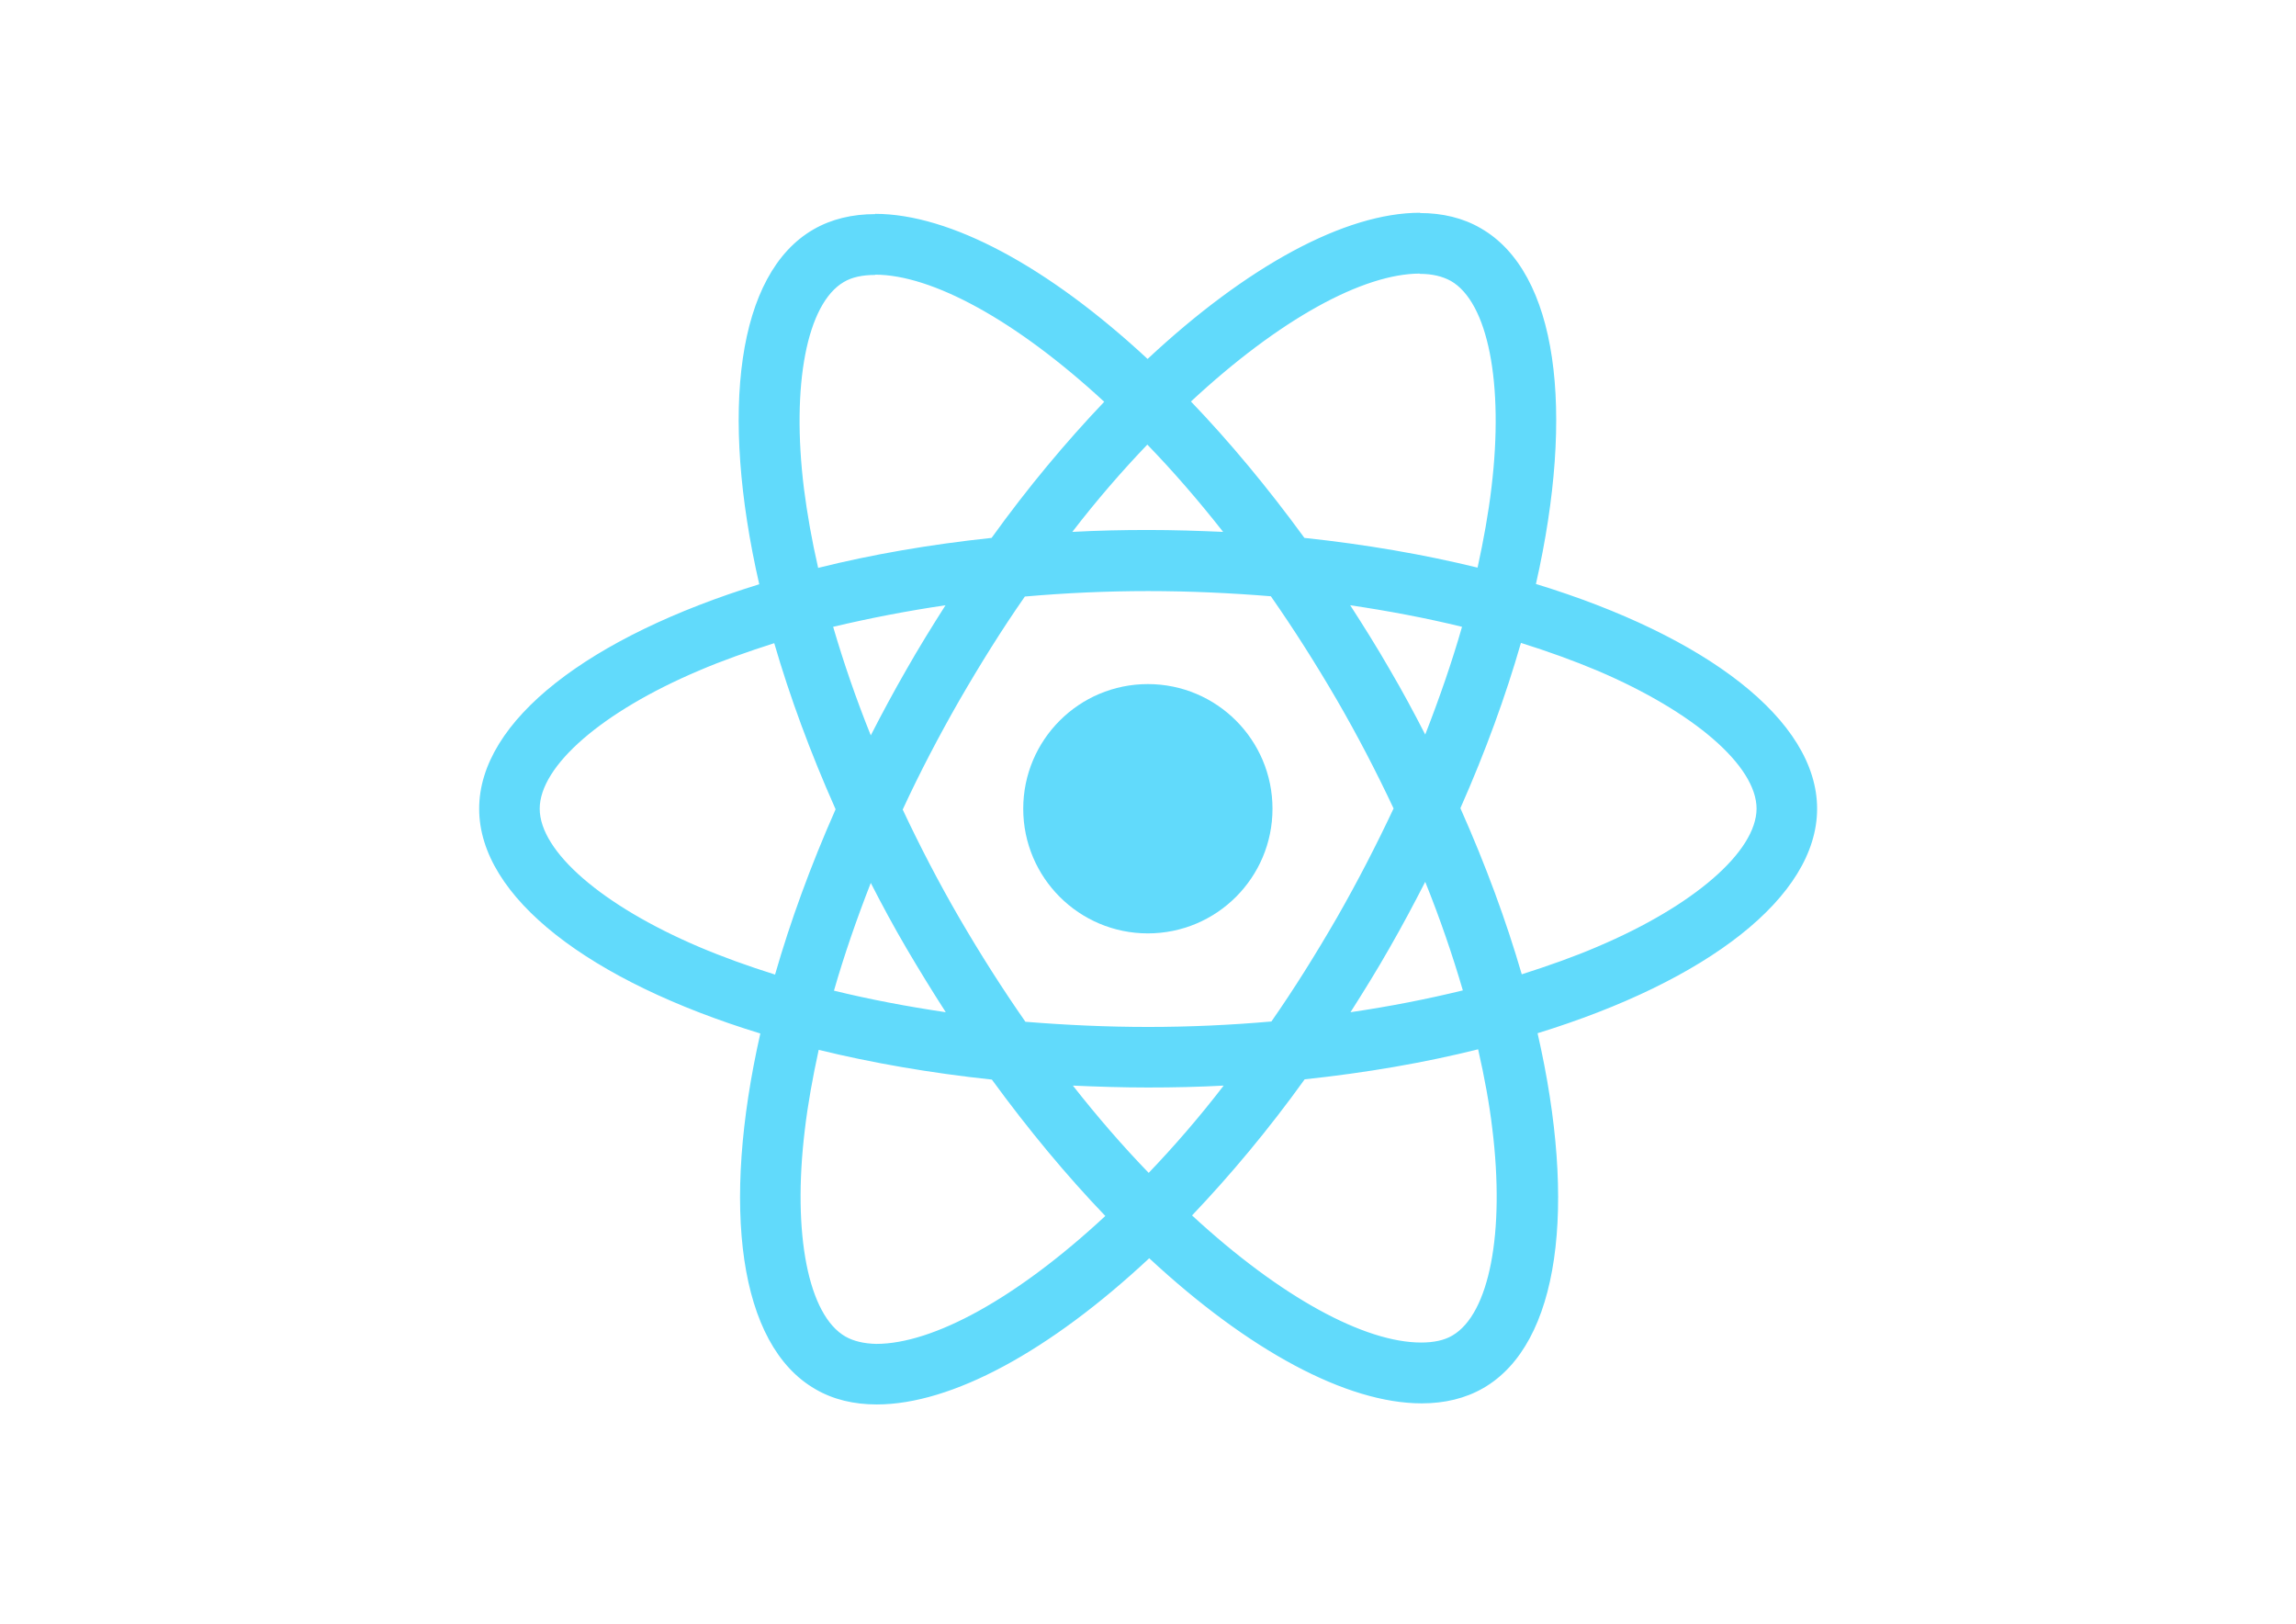
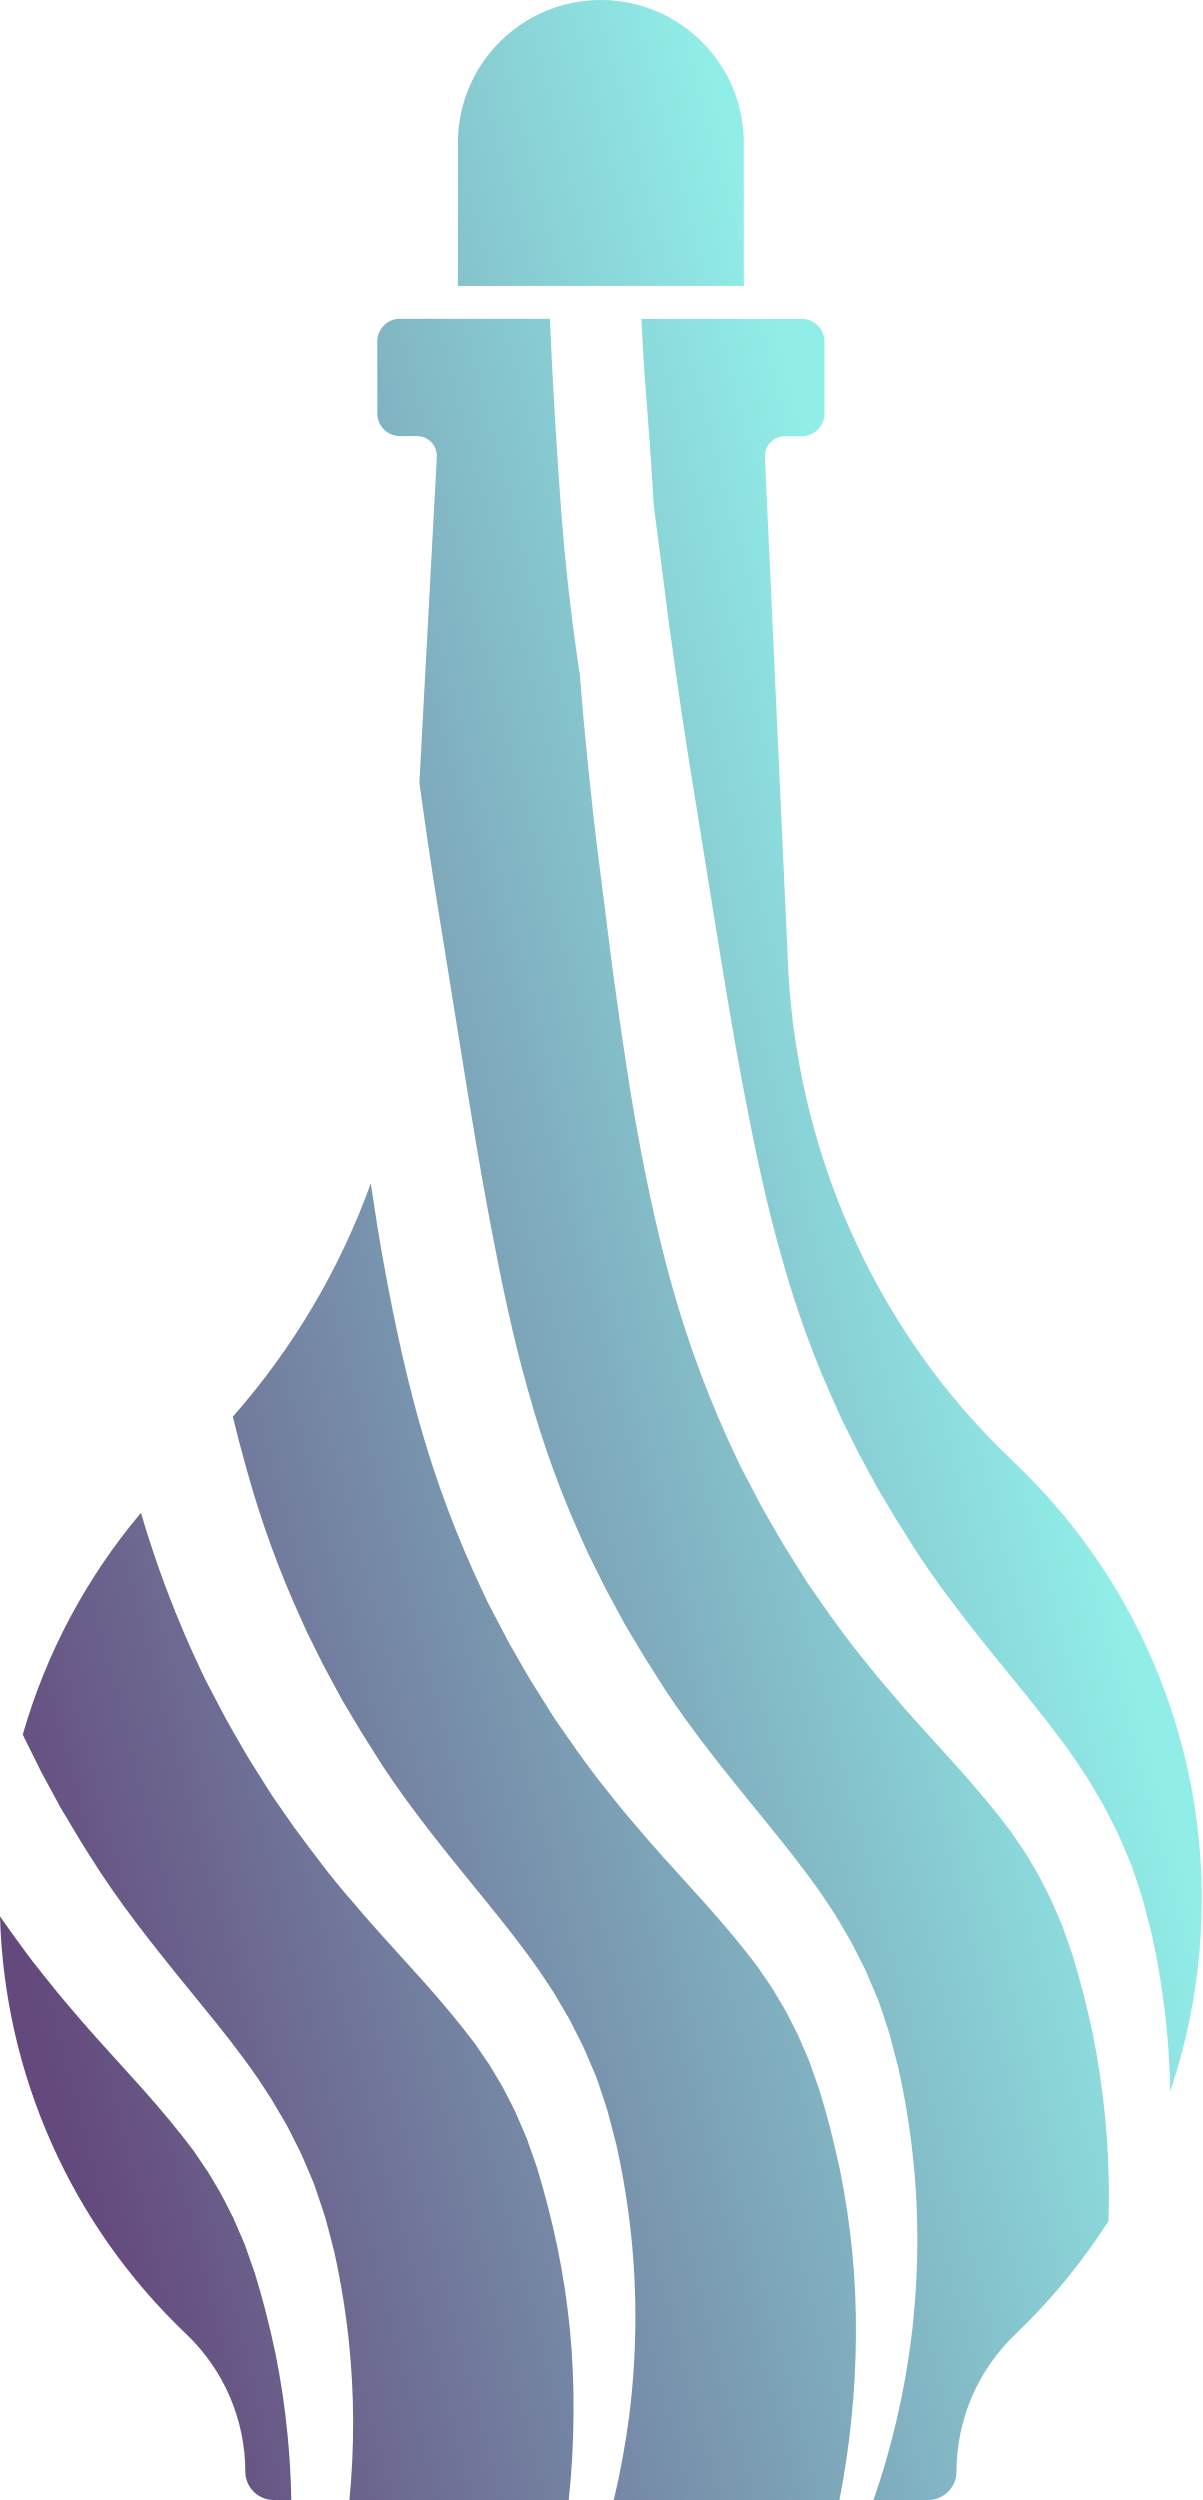
- <svg xmlns="http://www.w3.org/2000/svg" viewBox="0 0 841.9 595.3">
-   <g fill="#61DAFB">
-     <path d="M666.3 296.5c0-32.5-40.7-63.3-103.1-82.4 14.4-63.6 8-114.2-20.2-130.4-6.5-3.8-14.1-5.6-22.4-5.6v22.3c4.6 0 8.3.9 11.4 2.6 13.6 7.8 19.5 37.5 14.9 75.7-1.1 9.4-2.9 19.3-5.1 29.4-19.6-4.8-41-8.5-63.5-10.9-13.5-18.5-27.5-35.3-41.6-50 32.6-30.3 63.2-46.9 84-46.9V78c-27.5 0-63.5 19.6-99.9 53.6-36.4-33.8-72.4-53.2-99.9-53.2v22.3c20.7 0 51.4 16.5 84 46.6-14 14.7-28 31.4-41.3 49.9-22.6 2.4-44 6.1-63.6 11-2.3-10-4-19.7-5.2-29-4.7-38.2 1.1-67.9 14.6-75.8 3-1.8 6.9-2.6 11.5-2.6V78.5c-8.4 0-16 1.8-22.6 5.6-28.1 16.2-34.4 66.7-19.9 130.1-62.2 19.2-102.7 49.9-102.7 82.3 0 32.5 40.7 63.3 103.1 82.4-14.4 63.6-8 114.2 20.2 130.4 6.5 3.8 14.1 5.6 22.5 5.6 27.5 0 63.5-19.6 99.9-53.6 36.4 33.8 72.4 53.2 99.9 53.2 8.4 0 16-1.8 22.6-5.6 28.1-16.2 34.4-66.7 19.9-130.1 62-19.1 102.5-49.9 102.5-82.3zm-130.2-66.7c-3.7 12.9-8.3 26.2-13.5 39.5-4.1-8-8.4-16-13.1-24-4.6-8-9.5-15.8-14.4-23.4 14.2 2.1 27.9 4.7 41 7.9zm-45.8 106.5c-7.8 13.5-15.8 26.3-24.1 38.2-14.9 1.3-30 2-45.2 2-15.1 0-30.2-.7-45-1.9-8.3-11.9-16.4-24.6-24.2-38-7.6-13.1-14.5-26.4-20.8-39.8 6.2-13.4 13.2-26.8 20.7-39.9 7.8-13.5 15.8-26.3 24.1-38.2 14.9-1.3 30-2 45.2-2 15.1 0 30.2.7 45 1.9 8.3 11.9 16.4 24.6 24.2 38 7.6 13.1 14.5 26.4 20.8 39.8-6.3 13.4-13.2 26.8-20.7 39.9zm32.3-13c5.4 13.4 10 26.8 13.8 39.8-13.1 3.2-26.9 5.9-41.2 8 4.9-7.7 9.8-15.6 14.4-23.7 4.6-8 8.9-16.1 13-24.1zM421.2 430c-9.3-9.6-18.6-20.3-27.8-32 9 .4 18.2.7 27.5.7 9.4 0 18.7-.2 27.8-.7-9 11.7-18.3 22.4-27.5 32zm-74.4-58.9c-14.2-2.1-27.9-4.7-41-7.9 3.7-12.9 8.3-26.2 13.5-39.5 4.1 8 8.4 16 13.1 24 4.7 8 9.5 15.8 14.4 23.4zM420.7 163c9.3 9.6 18.6 20.3 27.8 32-9-.4-18.2-.7-27.5-.7-9.4 0-18.7.2-27.8.7 9-11.7 18.3-22.4 27.5-32zm-74 58.9c-4.9 7.7-9.8 15.6-14.4 23.7-4.6 8-8.9 16-13 24-5.4-13.4-10-26.8-13.8-39.8 13.1-3.1 26.9-5.8 41.2-7.9zm-90.5 125.2c-35.4-15.1-58.3-34.9-58.3-50.6 0-15.7 22.9-35.6 58.3-50.6 8.6-3.7 18-7 27.7-10.1 5.7 19.6 13.2 40 22.5 60.9-9.2 20.8-16.6 41.1-22.2 60.6-9.9-3.1-19.3-6.5-28-10.2zM310 490c-13.6-7.8-19.5-37.5-14.9-75.7 1.1-9.4 2.9-19.3 5.1-29.4 19.6 4.8 41 8.5 63.5 10.9 13.5 18.5 27.5 35.3 41.6 50-32.6 30.3-63.2 46.9-84 46.9-4.5-.1-8.3-1-11.3-2.7zm237.2-76.2c4.7 38.2-1.1 67.9-14.6 75.8-3 1.8-6.9 2.6-11.5 2.6-20.7 0-51.4-16.5-84-46.6 14-14.7 28-31.4 41.3-49.9 22.6-2.4 44-6.1 63.6-11 2.3 10.1 4.1 19.8 5.2 29.1zm38.5-66.7c-8.6 3.7-18 7-27.7 10.1-5.7-19.6-13.2-40-22.5-60.9 9.2-20.8 16.6-41.1 22.2-60.6 9.9 3.1 19.3 6.5 28.1 10.2 35.4 15.1 58.3 34.9 58.3 50.6-.1 15.7-23 35.6-58.4 50.6zM320.8 78.4z" />
-     <circle cx="420.9" cy="296.5" r="45.7" />
-     <path d="M520.5 78.1z" />
-   </g>
+ <svg xmlns="http://www.w3.org/2000/svg" id="Layer_2" data-name="Layer 2" viewBox="0 0 327.92 682">
+   <defs>
+     <style>.cls-1{fill:url(#linear-gradient);}</style>
+     <linearGradient id="linear-gradient" x1="-29.06" y1="403.02" x2="273.58" y2="323.34" gradientUnits="userSpaceOnUse">
+       <stop offset="0" stop-color="#64497c" />
+       <stop offset="1" stop-color="#91ede8" />
+     </linearGradient>
+   </defs>
+   <path class="cls-1" d="M155.46,635.4a219.87,219.87,0,0,1,1,22.85A236.65,236.65,0,0,1,155.15,682H95.32a215.47,215.47,0,0,0-.13-43.09,222,222,0,0,0-4-24.6l-1.61-6.22L88.74,605l-1-3.09c-.69-2-1.36-4.11-2.08-6.16l-2.55-6c-.8-2-1.82-4-2.81-5.92s-1.92-3.95-3.07-5.78l-3.31-5.61L70.36,567c-4.83-7-10-13.5-15.06-19.68-10.07-12.37-19.63-24-27.91-36.54-2-3.18-4.07-6.31-6-9.51l-2.88-4.83c-.94-1.63-2-3.2-2.83-4.87l-2.7-5c-.89-1.65-1.83-3.29-2.62-5l-2.49-5-1.25-2.51-.4-.9a164.09,164.09,0,0,1,32.23-60.46A290.68,290.68,0,0,0,54.8,455.63l1.35,2.83,1.45,2.77,2.91,5.54c.94,1.87,2,3.65,3,5.46l3.11,5.4c1,1.82,2.18,3.54,3.26,5.31l3.32,5.29c1.07,1.78,2.32,3.45,3.49,5.17l3.57,5.12c2.47,3.34,4.95,6.68,7.49,10s5.14,6.5,7.82,9.58l4,4.68,4,4.53,8,8.85c5.31,5.8,10.25,11.47,14.8,17.21l3.33,4.32,3,4.42c1.07,1.45,1.88,3,2.81,4.52a50.29,50.29,0,0,1,2.61,4.63l2.42,4.75,2.12,4.94,1.06,2.47.9,2.57,1.81,5.15c2.21,7.16,4.06,14.47,5.62,21.85A219,219,0,0,1,155.46,635.4Zm73.67-43.46c-1.56-7.38-3.41-14.69-5.62-21.85l-1.81-5.15-.9-2.57-1.06-2.47L217.62,555l-2.42-4.75a50.29,50.29,0,0,0-2.61-4.63c-.93-1.51-1.74-3.07-2.81-4.52l-3-4.42-3.33-4.32c-4.55-5.74-9.49-11.41-14.8-17.21l-8-8.85-4-4.53-4-4.68c-2.68-3.08-5.22-6.37-7.82-9.58s-5-6.61-7.49-10l-3.57-5.12c-1.17-1.72-2.42-3.39-3.49-5.17l-3.32-5.29c-1.08-1.77-2.25-3.49-3.26-5.31l-3.11-5.4c-1-1.81-2.09-3.59-3-5.46l-2.91-5.54-1.45-2.77-1.35-2.83a294.55,294.55,0,0,1-17.55-46.79c-4.44-15.94-7.7-31.94-10.47-47.82l-1-6-.91-5.95c-.27-1.75-.54-3.49-.8-5.24a198,198,0,0,1-37.64,63.66q1.7,7,3.65,13.91a272.8,272.8,0,0,0,15.36,42.15l1.14,2.55,1.25,2.51,2.49,5c.79,1.69,1.73,3.33,2.62,5l2.7,5c.86,1.67,1.89,3.24,2.83,4.87l2.88,4.83c2,3.2,4,6.33,6,9.51,8.28,12.56,17.84,24.17,27.91,36.54,5,6.18,10.23,12.67,15.06,19.68l3.55,5.36,3.31,5.61c1.15,1.83,2.06,3.85,3.07,5.78s2,3.88,2.81,5.92l2.55,6c.72,2,1.39,4.11,2.08,6.16l1,3.09.81,3.11,1.61,6.22a222,222,0,0,1,4,24.6,216.18,216.18,0,0,1-.57,49.38A221.91,221.91,0,0,1,167.44,682H229a243.15,243.15,0,0,0,4.5-44.75,219.87,219.87,0,0,0-1-22.85A219,219,0,0,0,229.13,591.94Zm-154,50c-1.56-7.38-3.41-14.69-5.62-21.85l-1.81-5.15-.9-2.57-1.06-2.47L63.62,605l-2.42-4.75a50.29,50.29,0,0,0-2.61-4.63c-.93-1.51-1.74-3.07-2.81-4.52l-3-4.42-3.33-4.32c-4.55-5.74-9.49-11.41-14.8-17.21l-8-8.85-4-4.53-4-4.68c-2.68-3.08-5.22-6.37-7.82-9.58s-5-6.61-7.49-10L0,522.8A163.52,163.52,0,0,0,50.76,636.69a51.9,51.9,0,0,1,16.16,37.55h0A7.77,7.77,0,0,0,74.68,682h4.78c-.1-5.89-.42-11.77-1-17.6A219,219,0,0,0,75.13,641.94Zm223-87c-1.56-7.38-3.41-14.69-5.62-21.85l-1.81-5.15-.9-2.57-1.06-2.47L286.62,518l-2.42-4.75a50.29,50.29,0,0,0-2.61-4.63c-.93-1.51-1.74-3.07-2.81-4.52l-3-4.42-3.33-4.32c-4.55-5.74-9.49-11.41-14.8-17.21l-8-8.85-4-4.53-4-4.68c-2.68-3.08-5.22-6.37-7.82-9.58s-5-6.61-7.49-10l-3.57-5.12c-1.17-1.72-2.42-3.39-3.49-5.17l-3.32-5.29c-1.08-1.77-2.25-3.49-3.26-5.31l-3.11-5.4c-1-1.81-2.09-3.59-3-5.46l-2.91-5.54-1.45-2.77-1.35-2.83a294.55,294.55,0,0,1-17.55-46.79c-4.44-15.94-7.7-31.94-10.47-47.82l-1-6-.91-5.95c-.6-4-1.23-7.94-1.77-11.89-1.13-7.91-2.25-15.8-3.2-23.7L163,231.88c-.46-3.94-1-7.86-1.38-11.8l-1.27-11.94-1.16-11.95-1-12c-.92-6.08-2.14-14.75-3.29-25.23-1.43-13.05-2.07-22.81-3-37-.59-9-1.28-20.93-1.89-35H109.11a6.19,6.19,0,0,0-6.19,6.19v19.62a6.19,6.19,0,0,0,6.19,6.19h4.62a5.44,5.44,0,0,1,5.44,5.6l-4.76,89c.22,1.61.44,3.23.67,4.85L116.74,230l1.76,11.61,7.5,46.68c2.52,15.56,5,31,7.92,46.28s6,30.29,10.16,44.82a272.8,272.8,0,0,0,15.36,42.15l1.14,2.55,1.25,2.51,2.49,5c.79,1.69,1.73,3.33,2.62,5l2.7,5c.86,1.67,1.89,3.24,2.83,4.87l2.88,4.83c2,3.2,4,6.33,6,9.51,8.28,12.56,17.84,24.17,27.91,36.54,5,6.18,10.23,12.67,15.06,19.68l3.55,5.36,3.31,5.61c1.15,1.83,2.06,3.85,3.07,5.78s2,3.88,2.81,5.92l2.55,6c.72,2,1.39,4.11,2.08,6.16l1,3.09.81,3.11,1.61,6.22a222,222,0,0,1,4,24.6,216.18,216.18,0,0,1-.57,49.38A218.34,218.34,0,0,1,238.3,682h14.86a7.73,7.73,0,0,0,7.76-7.71,52,52,0,0,1,16.18-37.62,165,165,0,0,0,25.3-30.79c.05-1.88.09-3.76.1-5.63a224.16,224.16,0,0,0-4.37-45.31ZM276.42,398.67c-38.25-36.07-60-86.27-61.59-138.82L208.67,124.6a5.44,5.44,0,0,1,5.44-5.6h4.62a6.19,6.19,0,0,0,6.19-6.19V93.19A6.19,6.19,0,0,0,218.73,87h-50s6.23,0,6.23,0c.81,15.79.84,14.24,2,30,2.33,31.43.07,10,4,41.12.95,7.78,2,15.54,3.12,23.3L185.74,193l1.76,11.61,7.5,46.68c2.52,15.56,5,31,7.92,46.28s6,30.29,10.16,44.82a272.8,272.8,0,0,0,15.36,42.15l1.14,2.55,1.25,2.51,2.49,5c.79,1.69,1.73,3.33,2.62,5l2.7,5c.86,1.67,1.89,3.24,2.83,4.87l2.88,4.83c2,3.2,4,6.33,6,9.51,8.28,12.56,17.84,24.17,27.91,36.54,5,6.18,10.23,12.67,15.06,19.68l3.55,5.36,3.31,5.61c1.15,1.83,2.06,3.85,3.07,5.78s2,3.88,2.81,5.92l2.55,6c.72,2,1.39,4.11,2.08,6.16l1,3.09.81,3.11,1.61,6.22a222,222,0,0,1,4,24.6q1,9.32,1.12,18.63a164.17,164.17,0,0,0-42.89-171.87ZM202.92,39a39,39,0,0,0-39-39h0a39,39,0,0,0-39,39V78h78Z" />
</svg>
